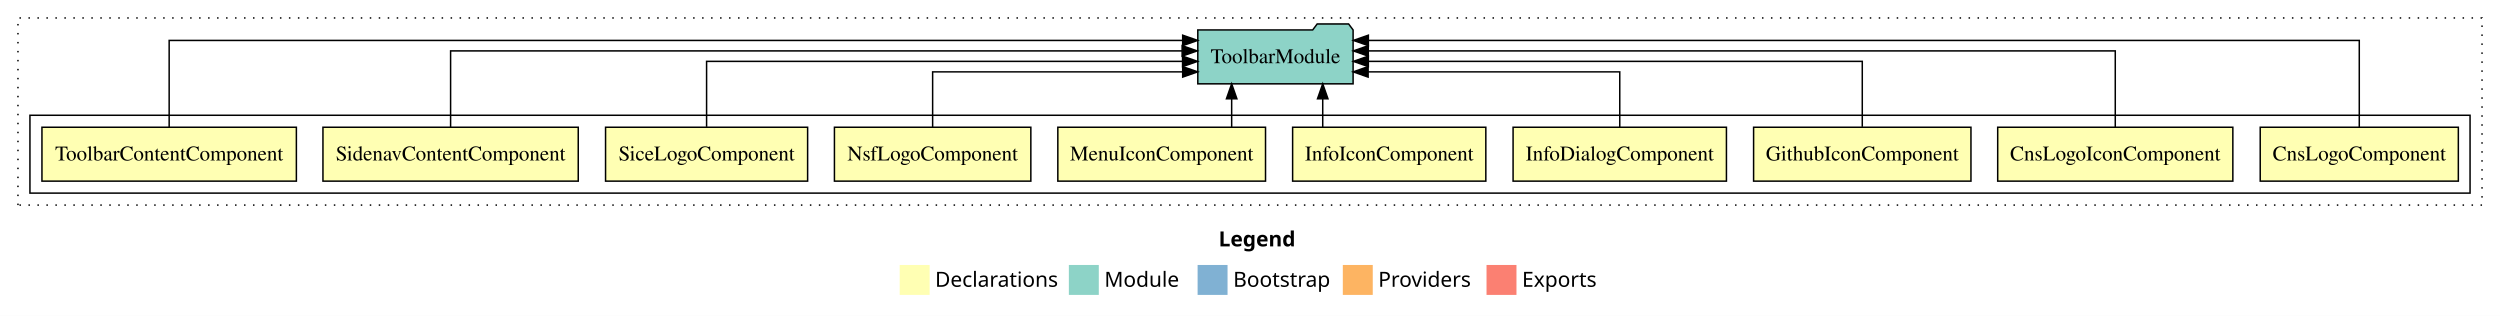
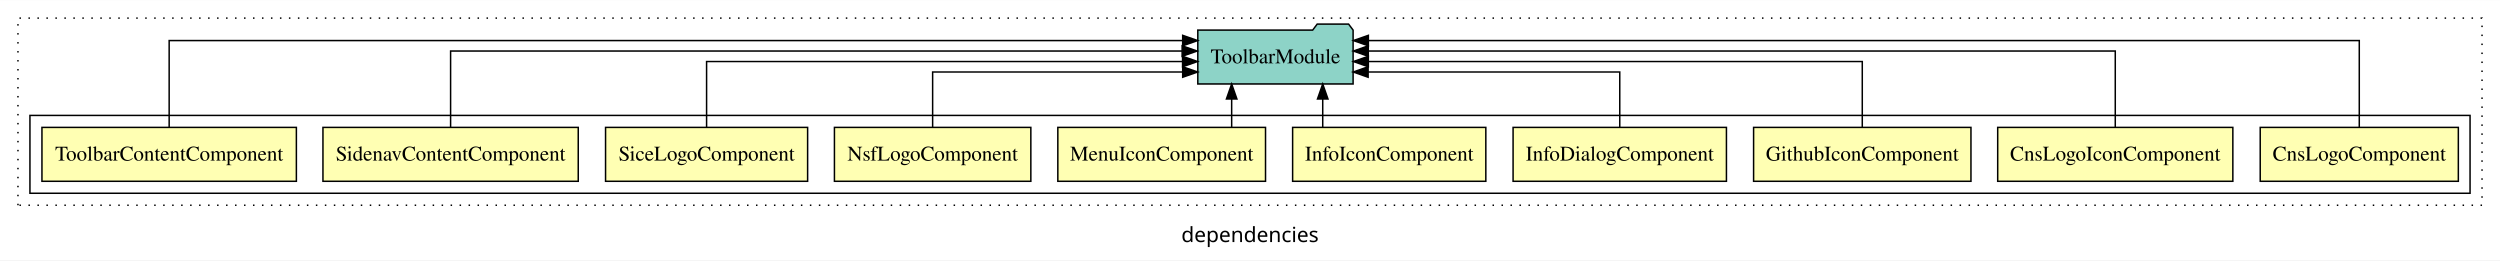
- <svg xmlns="http://www.w3.org/2000/svg" width="1670pt" height="211pt" viewBox="0.00 0.00 1670.00 211.00">
-   <g id="graph0" class="graph" transform="scale(1 1) rotate(0) translate(4 207)">
-     <polygon fill="white" stroke="transparent" points="-4,4 -4,-207 1666,-207 1666,4 -4,4" />
-     <text text-anchor="start" x="810.01" y="-42.4" font-family="sans-serif" font-weight="bold" font-size="14.00">Legend</text>
-     <polygon fill="#ffffb3" stroke="transparent" points="597,-10 597,-30 617,-30 617,-10 597,-10" />
-     <text text-anchor="start" x="620.63" y="-15.4" font-family="sans-serif" font-size="14.00">  Declarations</text>
-     <polygon fill="#8dd3c7" stroke="transparent" points="710,-10 710,-30 730,-30 730,-10 710,-10" />
-     <text text-anchor="start" x="733.73" y="-15.4" font-family="sans-serif" font-size="14.00">  Module</text>
-     <polygon fill="#80b1d3" stroke="transparent" points="796,-10 796,-30 816,-30 816,-10 796,-10" />
-     <text text-anchor="start" x="819.78" y="-15.4" font-family="sans-serif" font-size="14.00">  Bootstrap</text>
-     <polygon fill="#fdb462" stroke="transparent" points="893,-10 893,-30 913,-30 913,-10 893,-10" />
-     <text text-anchor="start" x="916.67" y="-15.4" font-family="sans-serif" font-size="14.00">  Providers</text>
-     <polygon fill="#fb8072" stroke="transparent" points="989,-10 989,-30 1009,-30 1009,-10 989,-10" />
-     <text text-anchor="start" x="1012.73" y="-15.4" font-family="sans-serif" font-size="14.00">  Exports</text>
+ <svg xmlns="http://www.w3.org/2000/svg" width="1670pt" height="174pt" viewBox="0.00 0.00 1670.00 173.80">
+   <g id="graph0" class="graph" transform="scale(1 1) rotate(0) translate(4 169.8)">
+     <polygon fill="white" stroke="transparent" points="-4,4 -4,-169.8 1666,-169.8 1666,4 -4,4" />
+     <text text-anchor="middle" x="831" y="-8.2" font-family="sans-serif" font-size="14.00">dependencies</text>
    <g id="clust1" class="cluster">
-       <polygon fill="none" stroke="black" stroke-dasharray="1,5" points="8,-70 8,-195 1654,-195 1654,-70 8,-70" />
+       <polygon fill="none" stroke="black" stroke-dasharray="1,5" points="8,-32.8 8,-157.8 1654,-157.8 1654,-32.8 8,-32.8" />
    </g>
    <g id="clust2" class="cluster">
-       <polygon fill="none" stroke="black" points="16,-78 16,-130 1646,-130 1646,-78 16,-78" />
+       <polygon fill="none" stroke="black" points="16,-40.8 16,-92.8 1646,-92.8 1646,-40.8 16,-40.8" />
    </g>
    <g id="node1" class="node">
-       <polygon fill="#ffffb3" stroke="black" points="1638.17,-122 1505.83,-122 1505.83,-86 1638.17,-86 1638.17,-122" />
-       <text text-anchor="middle" x="1572" y="-99.8" font-family="Times,serif" font-size="14.00">CnsLogoComponent</text>
+       <polygon fill="#ffffb3" stroke="black" points="1638.17,-84.8 1505.83,-84.8 1505.83,-48.8 1638.17,-48.8 1638.17,-84.8" />
+       <text text-anchor="middle" x="1572" y="-62.6" font-family="Times,serif" font-size="14.00">CnsLogoComponent</text>
    </g>
    <g id="node11" class="node">
-       <polygon fill="#8dd3c7" stroke="black" points="899.87,-187 896.87,-191 875.87,-191 872.87,-187 796.13,-187 796.13,-151 899.87,-151 899.87,-187" />
-       <text text-anchor="middle" x="848" y="-164.8" font-family="Times,serif" font-size="14.00">ToolbarModule</text>
+       <polygon fill="#8dd3c7" stroke="black" points="899.87,-149.8 896.87,-153.8 875.87,-153.8 872.87,-149.8 796.13,-149.8 796.13,-113.8 899.87,-113.8 899.87,-149.8" />
+       <text text-anchor="middle" x="848" y="-127.6" font-family="Times,serif" font-size="14.00">ToolbarModule</text>
    </g>
    <g id="edge1" class="edge">
-       <path fill="none" stroke="black" d="M1572,-122.01C1572,-144.49 1572,-180 1572,-180 1572,-180 910.07,-180 910.07,-180" />
-       <polygon fill="black" stroke="black" points="910.07,-176.5 900.07,-180 910.07,-183.5 910.07,-176.5" />
+       <path fill="none" stroke="black" d="M1572,-84.81C1572,-107.29 1572,-142.8 1572,-142.8 1572,-142.8 910.07,-142.8 910.07,-142.8" />
+       <polygon fill="black" stroke="black" points="910.07,-139.3 900.07,-142.8 910.07,-146.3 910.07,-139.3" />
    </g>
    <g id="node2" class="node">
-       <polygon fill="#ffffb3" stroke="black" points="1487.54,-122 1330.46,-122 1330.46,-86 1487.54,-86 1487.54,-122" />
-       <text text-anchor="middle" x="1409" y="-99.8" font-family="Times,serif" font-size="14.00">CnsLogoIconComponent</text>
+       <polygon fill="#ffffb3" stroke="black" points="1487.54,-84.8 1330.46,-84.8 1330.46,-48.8 1487.54,-48.8 1487.54,-84.8" />
+       <text text-anchor="middle" x="1409" y="-62.6" font-family="Times,serif" font-size="14.00">CnsLogoIconComponent</text>
    </g>
    <g id="edge2" class="edge">
-       <path fill="none" stroke="black" d="M1409,-122.13C1409,-142.57 1409,-173 1409,-173 1409,-173 910.02,-173 910.02,-173" />
-       <polygon fill="black" stroke="black" points="910.02,-169.5 900.02,-173 910.02,-176.5 910.02,-169.5" />
+       <path fill="none" stroke="black" d="M1409,-84.93C1409,-105.37 1409,-135.8 1409,-135.8 1409,-135.8 910.02,-135.8 910.02,-135.8" />
+       <polygon fill="black" stroke="black" points="910.02,-132.3 900.02,-135.8 910.02,-139.3 910.02,-132.3" />
    </g>
    <g id="node3" class="node">
-       <polygon fill="#ffffb3" stroke="black" points="1312.6,-122 1167.4,-122 1167.4,-86 1312.6,-86 1312.6,-122" />
-       <text text-anchor="middle" x="1240" y="-99.8" font-family="Times,serif" font-size="14.00">GithubIconComponent</text>
+       <polygon fill="#ffffb3" stroke="black" points="1312.6,-84.8 1167.4,-84.8 1167.4,-48.8 1312.6,-48.8 1312.6,-84.8" />
+       <text text-anchor="middle" x="1240" y="-62.6" font-family="Times,serif" font-size="14.00">GithubIconComponent</text>
    </g>
    <g id="edge3" class="edge">
-       <path fill="none" stroke="black" d="M1240,-122.27C1240,-140.56 1240,-166 1240,-166 1240,-166 910.05,-166 910.05,-166" />
-       <polygon fill="black" stroke="black" points="910.05,-162.5 900.05,-166 910.05,-169.5 910.05,-162.5" />
+       <path fill="none" stroke="black" d="M1240,-85.07C1240,-103.36 1240,-128.8 1240,-128.8 1240,-128.8 910.05,-128.8 910.05,-128.8" />
+       <polygon fill="black" stroke="black" points="910.05,-125.3 900.05,-128.8 910.05,-132.3 910.05,-125.3" />
    </g>
    <g id="node4" class="node">
-       <polygon fill="#ffffb3" stroke="black" points="1149.26,-122 1006.74,-122 1006.74,-86 1149.26,-86 1149.26,-122" />
-       <text text-anchor="middle" x="1078" y="-99.8" font-family="Times,serif" font-size="14.00">InfoDialogComponent</text>
+       <polygon fill="#ffffb3" stroke="black" points="1149.26,-84.8 1006.74,-84.8 1006.74,-48.8 1149.26,-48.8 1149.26,-84.8" />
+       <text text-anchor="middle" x="1078" y="-62.6" font-family="Times,serif" font-size="14.00">InfoDialogComponent</text>
    </g>
    <g id="edge4" class="edge">
-       <path fill="none" stroke="black" d="M1078,-122.01C1078,-138.05 1078,-159 1078,-159 1078,-159 909.9,-159 909.9,-159" />
-       <polygon fill="black" stroke="black" points="909.9,-155.5 899.9,-159 909.9,-162.5 909.9,-155.5" />
+       <path fill="none" stroke="black" d="M1078,-84.81C1078,-100.85 1078,-121.8 1078,-121.8 1078,-121.8 909.9,-121.8 909.9,-121.8" />
+       <polygon fill="black" stroke="black" points="909.9,-118.3 899.9,-121.8 909.9,-125.3 909.9,-118.3" />
    </g>
    <g id="node5" class="node">
-       <polygon fill="#ffffb3" stroke="black" points="988.53,-122 859.47,-122 859.47,-86 988.53,-86 988.53,-122" />
-       <text text-anchor="middle" x="924" y="-99.8" font-family="Times,serif" font-size="14.00">InfoIconComponent</text>
+       <polygon fill="#ffffb3" stroke="black" points="988.53,-84.8 859.47,-84.8 859.47,-48.8 988.53,-48.8 988.53,-84.8" />
+       <text text-anchor="middle" x="924" y="-62.6" font-family="Times,serif" font-size="14.00">InfoIconComponent</text>
    </g>
    <g id="edge5" class="edge">
-       <path fill="none" stroke="black" d="M879.58,-122.11C879.58,-122.11 879.58,-140.99 879.58,-140.99" />
-       <polygon fill="black" stroke="black" points="876.08,-140.99 879.58,-150.99 883.08,-140.99 876.08,-140.99" />
+       <path fill="none" stroke="black" d="M879.58,-84.91C879.58,-84.91 879.58,-103.79 879.58,-103.79" />
+       <polygon fill="black" stroke="black" points="876.08,-103.79 879.58,-113.79 883.08,-103.79 876.08,-103.79" />
    </g>
    <g id="node6" class="node">
-       <polygon fill="#ffffb3" stroke="black" points="841.37,-122 702.63,-122 702.63,-86 841.37,-86 841.37,-122" />
-       <text text-anchor="middle" x="772" y="-99.8" font-family="Times,serif" font-size="14.00">MenuIconComponent</text>
+       <polygon fill="#ffffb3" stroke="black" points="841.37,-84.8 702.63,-84.8 702.63,-48.8 841.37,-48.8 841.37,-84.8" />
+       <text text-anchor="middle" x="772" y="-62.6" font-family="Times,serif" font-size="14.00">MenuIconComponent</text>
    </g>
    <g id="edge6" class="edge">
-       <path fill="none" stroke="black" d="M818.75,-122.11C818.75,-122.11 818.75,-140.99 818.75,-140.99" />
-       <polygon fill="black" stroke="black" points="815.25,-140.99 818.75,-150.99 822.25,-140.99 815.25,-140.99" />
+       <path fill="none" stroke="black" d="M818.75,-84.91C818.75,-84.91 818.75,-103.79 818.75,-103.79" />
+       <polygon fill="black" stroke="black" points="815.25,-103.79 818.75,-113.79 822.25,-103.79 815.25,-103.79" />
    </g>
    <g id="node7" class="node">
-       <polygon fill="#ffffb3" stroke="black" points="684.6,-122 553.4,-122 553.4,-86 684.6,-86 684.6,-122" />
-       <text text-anchor="middle" x="619" y="-99.8" font-family="Times,serif" font-size="14.00">NsfLogoComponent</text>
+       <polygon fill="#ffffb3" stroke="black" points="684.6,-84.8 553.4,-84.8 553.4,-48.8 684.6,-48.8 684.6,-84.8" />
+       <text text-anchor="middle" x="619" y="-62.6" font-family="Times,serif" font-size="14.00">NsfLogoComponent</text>
    </g>
    <g id="edge7" class="edge">
-       <path fill="none" stroke="black" d="M619,-122.01C619,-138.05 619,-159 619,-159 619,-159 786.04,-159 786.04,-159" />
-       <polygon fill="black" stroke="black" points="786.04,-162.5 796.04,-159 786.04,-155.5 786.04,-162.5" />
+       <path fill="none" stroke="black" d="M619,-84.81C619,-100.85 619,-121.8 619,-121.8 619,-121.8 786.04,-121.8 786.04,-121.8" />
+       <polygon fill="black" stroke="black" points="786.04,-125.3 796.04,-121.8 786.04,-118.3 786.04,-125.3" />
    </g>
    <g id="node8" class="node">
-       <polygon fill="#ffffb3" stroke="black" points="535.49,-122 400.51,-122 400.51,-86 535.49,-86 535.49,-122" />
-       <text text-anchor="middle" x="468" y="-99.8" font-family="Times,serif" font-size="14.00">SiceLogoComponent</text>
+       <polygon fill="#ffffb3" stroke="black" points="535.49,-84.8 400.51,-84.8 400.51,-48.8 535.49,-48.8 535.49,-84.8" />
+       <text text-anchor="middle" x="468" y="-62.6" font-family="Times,serif" font-size="14.00">SiceLogoComponent</text>
    </g>
    <g id="edge8" class="edge">
-       <path fill="none" stroke="black" d="M468,-122.27C468,-140.56 468,-166 468,-166 468,-166 785.96,-166 785.96,-166" />
-       <polygon fill="black" stroke="black" points="785.96,-169.5 795.96,-166 785.96,-162.5 785.96,-169.5" />
+       <path fill="none" stroke="black" d="M468,-85.07C468,-103.36 468,-128.8 468,-128.8 468,-128.8 785.96,-128.8 785.96,-128.8" />
+       <polygon fill="black" stroke="black" points="785.96,-132.3 795.96,-128.8 785.96,-125.3 785.96,-132.3" />
    </g>
    <g id="node9" class="node">
-       <polygon fill="#ffffb3" stroke="black" points="382.27,-122 211.73,-122 211.73,-86 382.27,-86 382.27,-122" />
-       <text text-anchor="middle" x="297" y="-99.8" font-family="Times,serif" font-size="14.00">SidenavContentComponent</text>
+       <polygon fill="#ffffb3" stroke="black" points="382.27,-84.8 211.73,-84.8 211.73,-48.8 382.27,-48.8 382.27,-84.8" />
+       <text text-anchor="middle" x="297" y="-62.6" font-family="Times,serif" font-size="14.00">SidenavContentComponent</text>
    </g>
    <g id="edge9" class="edge">
-       <path fill="none" stroke="black" d="M297,-122.13C297,-142.57 297,-173 297,-173 297,-173 785.67,-173 785.67,-173" />
-       <polygon fill="black" stroke="black" points="785.67,-176.5 795.67,-173 785.67,-169.5 785.67,-176.5" />
+       <path fill="none" stroke="black" d="M297,-84.93C297,-105.37 297,-135.8 297,-135.8 297,-135.8 785.67,-135.8 785.67,-135.8" />
+       <polygon fill="black" stroke="black" points="785.67,-139.3 795.67,-135.8 785.67,-132.3 785.67,-139.3" />
    </g>
    <g id="node10" class="node">
-       <polygon fill="#ffffb3" stroke="black" points="193.98,-122 24.02,-122 24.02,-86 193.98,-86 193.98,-122" />
-       <text text-anchor="middle" x="109" y="-99.8" font-family="Times,serif" font-size="14.00">ToolbarContentComponent</text>
+       <polygon fill="#ffffb3" stroke="black" points="193.98,-84.8 24.02,-84.8 24.02,-48.8 193.98,-48.8 193.98,-84.8" />
+       <text text-anchor="middle" x="109" y="-62.6" font-family="Times,serif" font-size="14.00">ToolbarContentComponent</text>
    </g>
    <g id="edge10" class="edge">
-       <path fill="none" stroke="black" d="M109,-122.01C109,-144.49 109,-180 109,-180 109,-180 786.03,-180 786.03,-180" />
-       <polygon fill="black" stroke="black" points="786.03,-183.5 796.03,-180 786.03,-176.5 786.03,-183.5" />
+       <path fill="none" stroke="black" d="M109,-84.81C109,-107.29 109,-142.8 109,-142.8 109,-142.8 786.03,-142.8 786.03,-142.8" />
+       <polygon fill="black" stroke="black" points="786.03,-146.3 796.03,-142.8 786.03,-139.3 786.03,-146.3" />
    </g>
  </g>
</svg>
